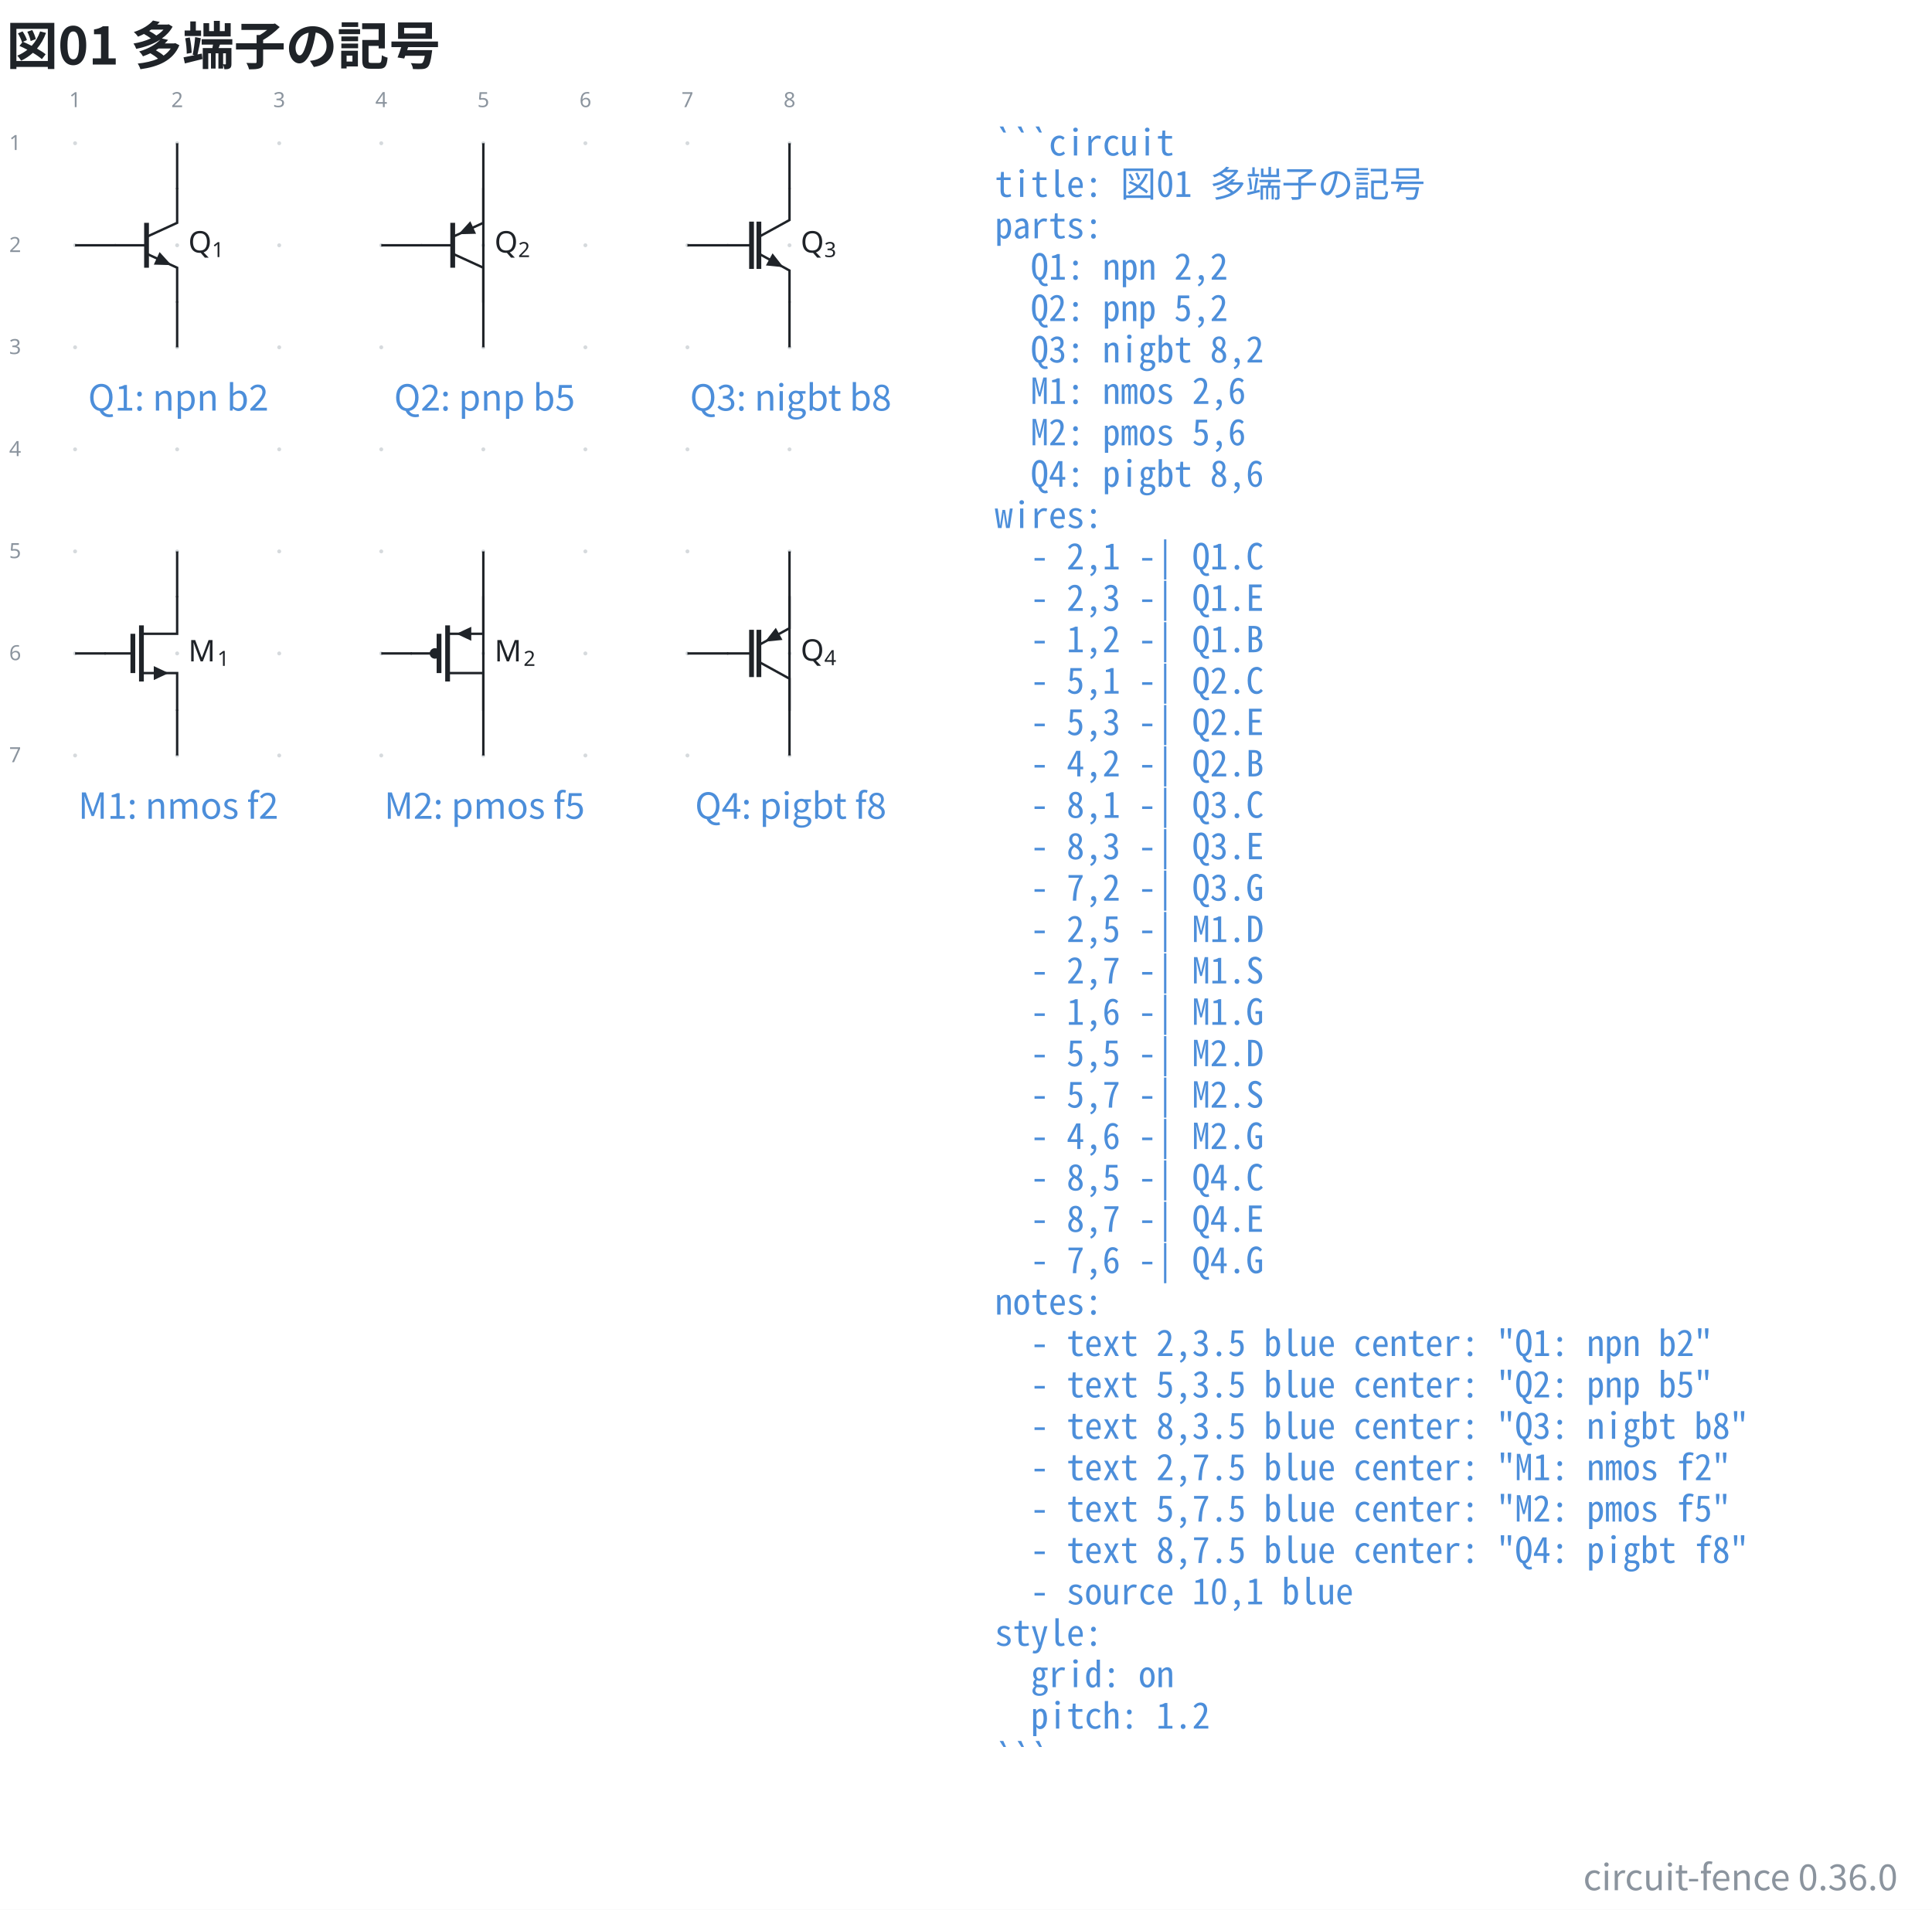
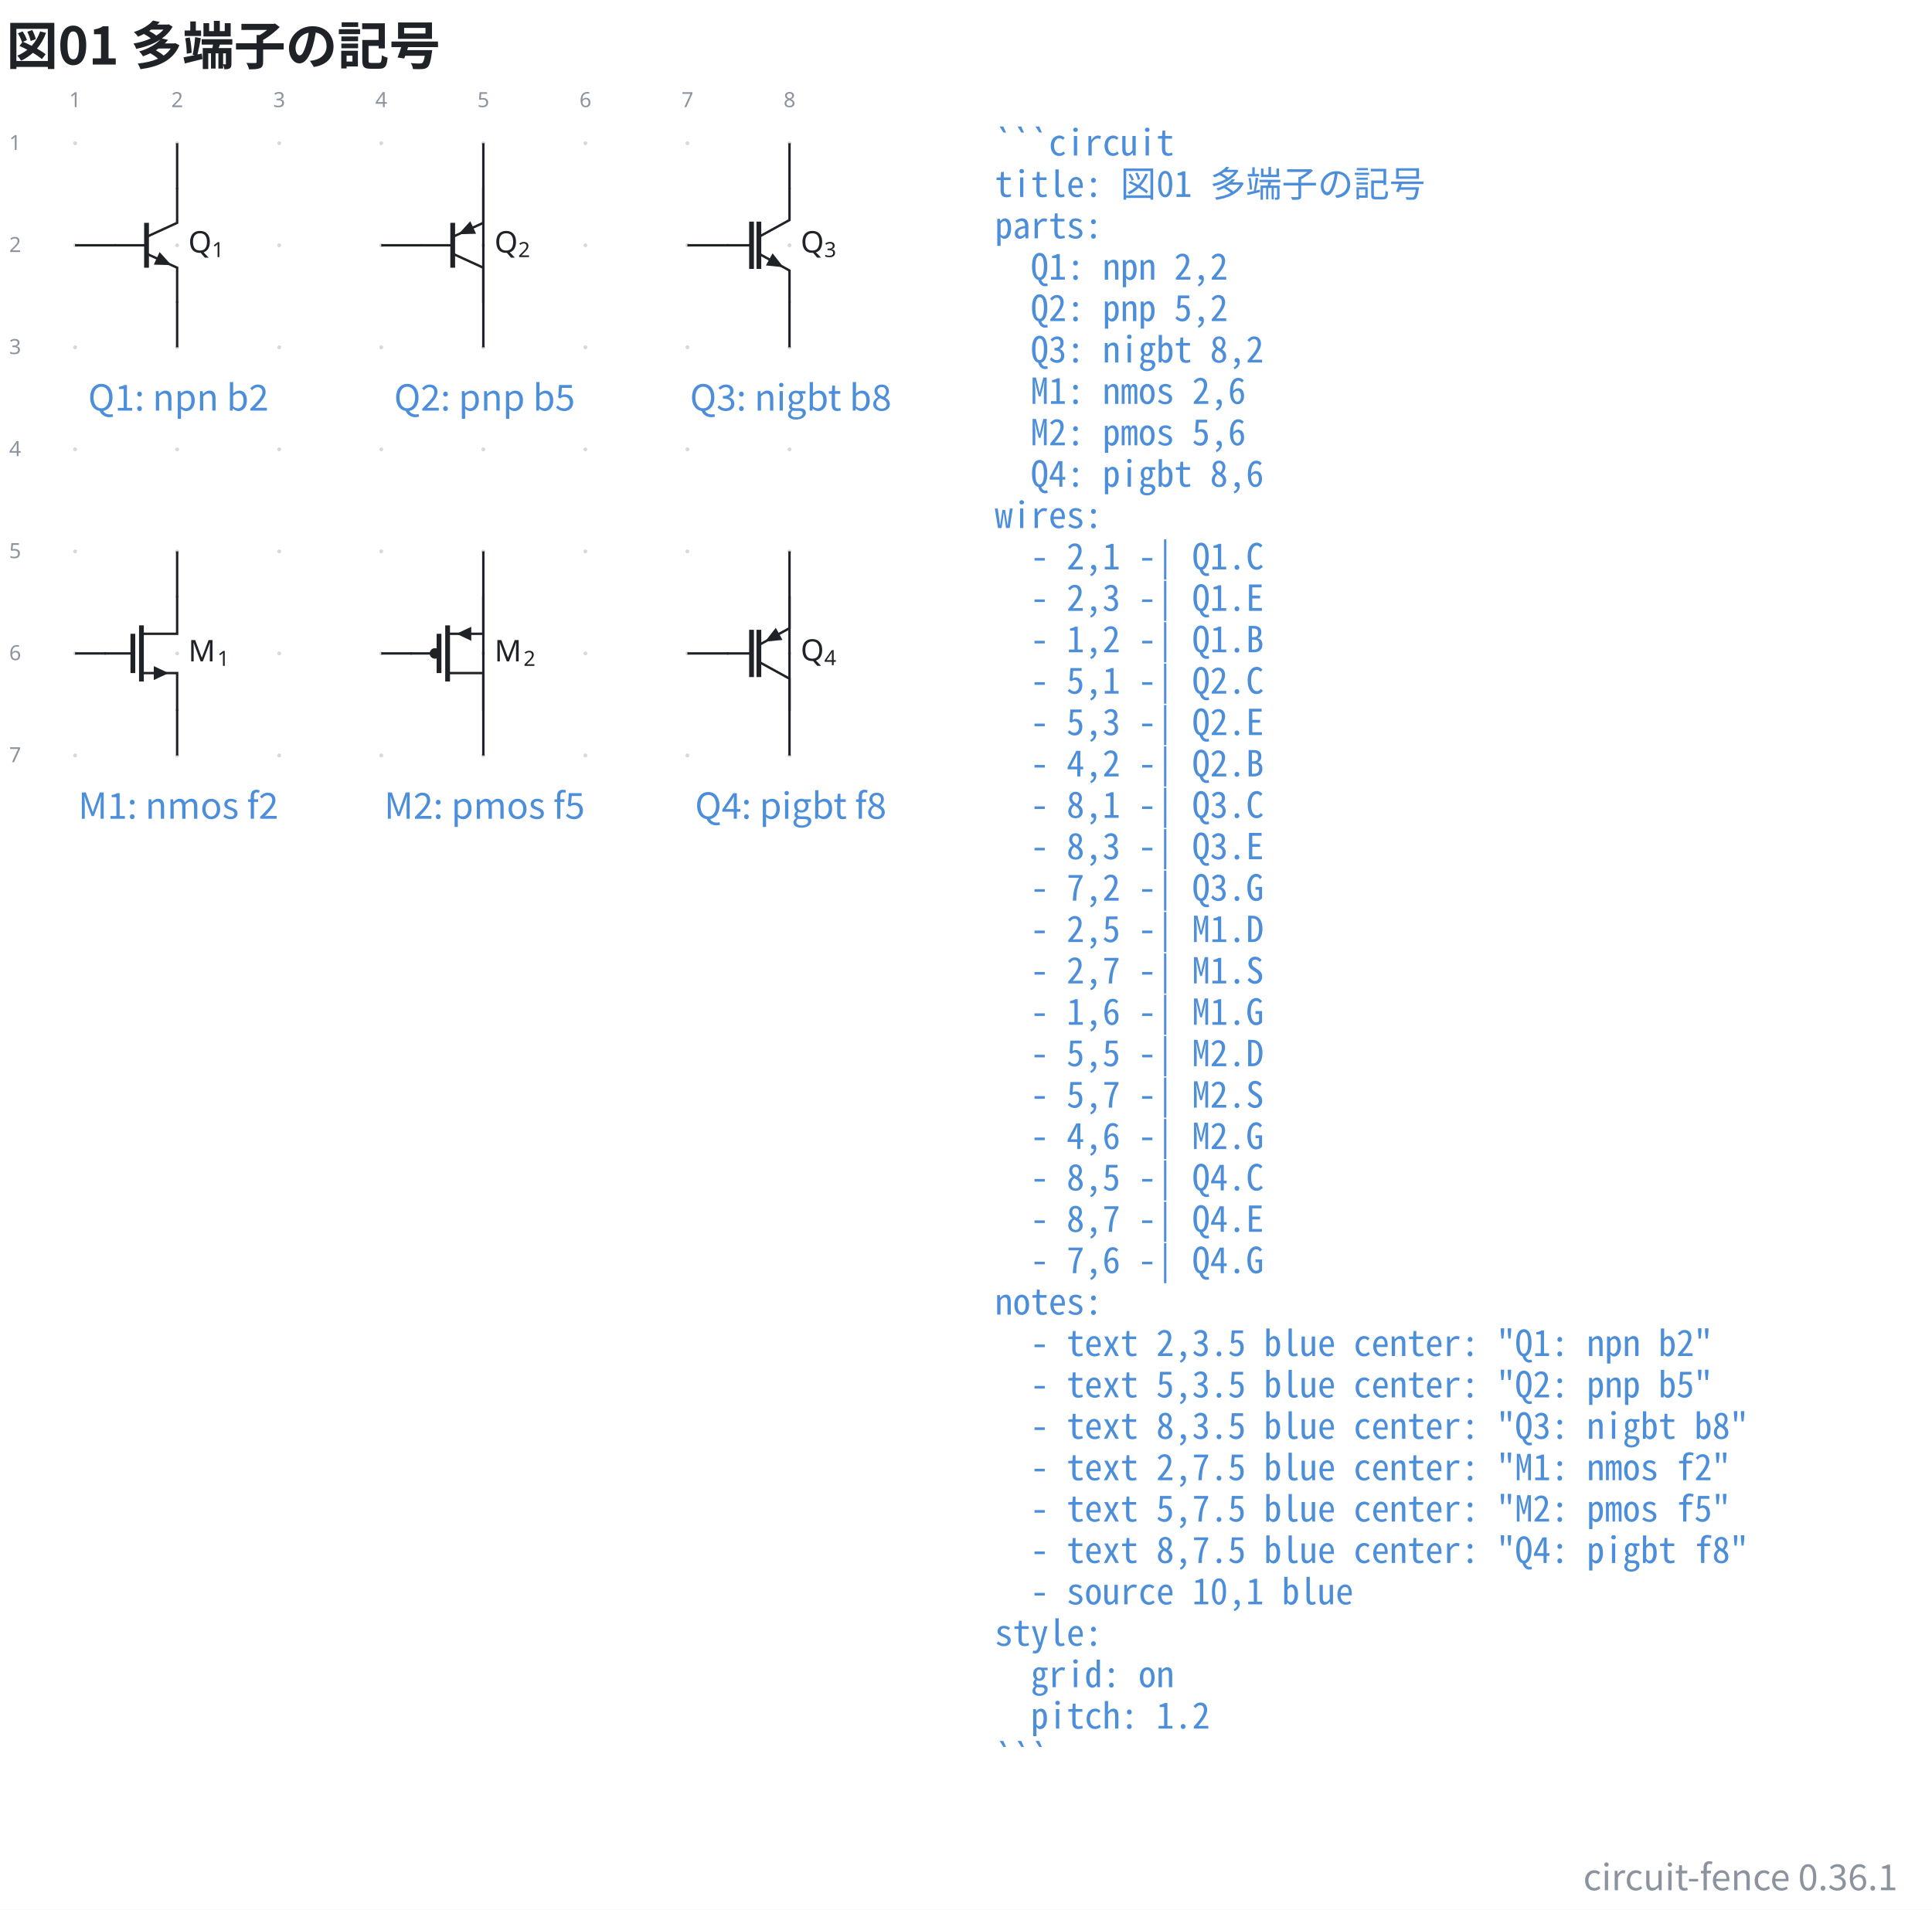
- <svg xmlns="http://www.w3.org/2000/svg" data-figure-paper="#ffffff" data-circuit-fence="0.36.0" fill="#1f2328" width="861.793" height="852.027" viewBox="-72 -72 646.345 639.02">
+ <svg xmlns="http://www.w3.org/2000/svg" data-figure-paper="#ffffff" data-circuit-fence="0.36.1" fill="#1f2328" width="861.793" height="852.027" viewBox="-72 -72 646.345 639.02">
  <rect x="-72" y="-72" width="646.345" height="639.02" fill="#ffffff" />
  <g stroke="#1f2328" stroke-miterlimit="10" stroke-width=".8">
    <path fill="#8b949e" fill-opacity=".35" stroke="none" stroke-opacity=".35" d="M-46.218-24.071a.66.66 0 1 0-1.32 0 .66.66 0 0 0 1.32 0M-46.218 10.072a.66.66 0 1 0-1.32 0 .66.66 0 0 0 1.32 0M-46.218 44.215a.66.66 0 1 0-1.32 0 .66.66 0 0 0 1.32 0M-46.218 78.359a.66.66 0 1 0-1.32 0 .66.66 0 0 0 1.32 0M-46.218 112.502a.66.66 0 1 0-1.32 0 .66.66 0 0 0 1.32 0M-46.218 146.645a.66.66 0 1 0-1.32 0 .66.66 0 0 0 1.32 0M-46.218 180.788a.66.66 0 1 0-1.32 0 .66.66 0 0 0 1.32 0M-12.075-24.071a.66.66 0 1 0-1.32 0 .66.66 0 0 0 1.32 0M-12.075 10.072a.66.66 0 1 0-1.32 0 .66.66 0 0 0 1.32 0M-12.075 44.215a.66.66 0 1 0-1.32 0 .66.66 0 0 0 1.32 0M-12.075 78.359a.66.66 0 1 0-1.32 0 .66.66 0 0 0 1.32 0M-12.075 112.502a.66.66 0 1 0-1.32 0 .66.66 0 0 0 1.32 0M-12.075 146.645a.66.66 0 1 0-1.32 0 .66.66 0 0 0 1.32 0M-12.075 180.788a.66.66 0 1 0-1.32 0 .66.66 0 0 0 1.32 0M22.069-24.071a.66.66 0 1 0-1.32 0 .66.66 0 0 0 1.32 0M22.069 10.072a.66.66 0 1 0-1.32 0 .66.66 0 0 0 1.32 0M22.069 44.215a.66.66 0 1 0-1.32 0 .66.66 0 0 0 1.32 0M22.069 78.359a.66.66 0 1 0-1.32 0 .66.66 0 0 0 1.32 0M22.069 112.502a.66.66 0 1 0-1.32 0 .66.66 0 0 0 1.32 0M22.069 146.645a.66.66 0 1 0-1.32 0 .66.66 0 0 0 1.32 0M22.069 180.788a.66.66 0 1 0-1.32 0 .66.66 0 0 0 1.32 0M56.212-24.071a.66.66 0 1 0-1.32 0 .66.66 0 0 0 1.32 0M56.212 10.072a.66.66 0 1 0-1.32 0 .66.66 0 0 0 1.32 0M56.212 44.215a.66.66 0 1 0-1.32 0 .66.66 0 0 0 1.32 0M56.212 78.359a.66.66 0 1 0-1.32 0 .66.66 0 0 0 1.32 0M56.212 112.502a.66.66 0 1 0-1.32 0 .66.66 0 0 0 1.32 0M56.212 146.645a.66.66 0 1 0-1.32 0 .66.66 0 0 0 1.32 0M56.212 180.788a.66.66 0 1 0-1.32 0 .66.66 0 0 0 1.32 0M90.355-24.071a.66.66 0 1 0-1.32 0 .66.66 0 0 0 1.32 0M90.355 10.072a.66.66 0 1 0-1.32 0 .66.66 0 0 0 1.32 0M90.355 44.215a.66.66 0 1 0-1.32 0 .66.66 0 0 0 1.32 0M90.355 78.359a.66.66 0 1 0-1.32 0 .66.66 0 0 0 1.32 0M90.355 112.502a.66.66 0 1 0-1.32 0 .66.66 0 0 0 1.32 0M90.355 146.645a.66.66 0 1 0-1.32 0 .66.66 0 0 0 1.32 0M90.355 180.788a.66.66 0 1 0-1.32 0 .66.66 0 0 0 1.32 0M124.499-24.071a.66.66 0 1 0-1.32 0 .66.66 0 0 0 1.32 0M124.499 10.072a.66.66 0 1 0-1.32 0 .66.66 0 0 0 1.32 0M124.499 44.215a.66.66 0 1 0-1.32 0 .66.66 0 0 0 1.32 0M124.499 78.359a.66.66 0 1 0-1.32 0 .66.66 0 0 0 1.32 0M124.499 112.502a.66.66 0 1 0-1.32 0 .66.66 0 0 0 1.32 0M124.499 146.645a.66.66 0 1 0-1.32 0 .66.66 0 0 0 1.32 0M124.499 180.788a.66.66 0 1 0-1.32 0 .66.66 0 0 0 1.32 0M158.642-24.071a.66.66 0 1 0-1.32 0 .66.66 0 0 0 1.32 0M158.642 10.072a.66.66 0 1 0-1.32 0 .66.66 0 0 0 1.32 0M158.642 44.215a.66.66 0 1 0-1.32 0 .66.66 0 0 0 1.32 0M158.642 78.359a.66.66 0 1 0-1.32 0 .66.66 0 0 0 1.32 0M158.642 112.502a.66.66 0 1 0-1.32 0 .66.66 0 0 0 1.32 0M158.642 146.645a.66.66 0 1 0-1.32 0 .66.66 0 0 0 1.32 0M158.642 180.788a.66.66 0 1 0-1.32 0 .66.66 0 0 0 1.32 0M192.785-24.071a.66.66 0 1 0-1.32 0 .66.66 0 0 0 1.32 0M192.785 10.072a.66.66 0 1 0-1.32 0 .66.66 0 0 0 1.32 0M192.785 44.215a.66.66 0 1 0-1.32 0 .66.66 0 0 0 1.32 0M192.785 78.359a.66.66 0 1 0-1.32 0 .66.66 0 0 0 1.32 0M192.785 112.502a.66.66 0 1 0-1.32 0 .66.66 0 0 0 1.32 0M192.785 146.645a.66.66 0 1 0-1.32 0 .66.66 0 0 0 1.32 0M192.785 180.788a.66.66 0 1 0-1.32 0 .66.66 0 0 0 1.32 0m-.66 0" />
    <g fill="#8b949e" stroke="#8b949e">
      <text x="-46.878" y="-24.071" fill="#8b949e" stroke="none" font-family="cmr7" font-size="7" transform="translate(-1.993 -12.085)">1</text>
    </g>
    <g fill="#8b949e" stroke="#8b949e">
      <text x="-46.878" y="-24.071" fill="#8b949e" stroke="none" font-family="cmr7" font-size="7" transform="translate(32.15 -12.085)">2</text>
    </g>
    <g fill="#8b949e" stroke="#8b949e">
      <text x="-46.878" y="-24.071" fill="#8b949e" stroke="none" font-family="cmr7" font-size="7" transform="translate(66.293 -12.085)">3</text>
    </g>
    <g fill="#8b949e" stroke="#8b949e">
      <text x="-46.878" y="-24.071" fill="#8b949e" stroke="none" font-family="cmr7" font-size="7" transform="translate(100.437 -12.085)">4</text>
    </g>
    <g fill="#8b949e" stroke="#8b949e">
      <text x="-46.878" y="-24.071" fill="#8b949e" stroke="none" font-family="cmr7" font-size="7" transform="translate(134.58 -12.085)">5</text>
    </g>
    <g fill="#8b949e" stroke="#8b949e">
      <text x="-46.878" y="-24.071" fill="#8b949e" stroke="none" font-family="cmr7" font-size="7" transform="translate(168.723 -12.085)">6</text>
    </g>
    <g fill="#8b949e" stroke="#8b949e">
      <text x="-46.878" y="-24.071" fill="#8b949e" stroke="none" font-family="cmr7" font-size="7" transform="translate(202.867 -12.085)">7</text>
    </g>
    <g fill="#8b949e" stroke="#8b949e">
      <text x="-46.878" y="-24.071" fill="#8b949e" stroke="none" font-family="cmr7" font-size="7" transform="translate(237.01 -12.085)">8</text>
    </g>
    <g fill="#8b949e" stroke="#8b949e">
      <text x="-46.878" y="-24.071" fill="#8b949e" stroke="none" font-family="cmr7" font-size="7" transform="translate(-22.06 2.256)">1</text>
    </g>
    <g fill="#8b949e" stroke="#8b949e">
      <text x="-46.878" y="-24.071" fill="#8b949e" stroke="none" font-family="cmr7" font-size="7" transform="translate(-22.06 36.399)">2</text>
    </g>
    <g fill="#8b949e" stroke="#8b949e">
      <text x="-46.878" y="-24.071" fill="#8b949e" stroke="none" font-family="cmr7" font-size="7" transform="translate(-22.06 70.542)">3</text>
    </g>
    <g fill="#8b949e" stroke="#8b949e">
      <text x="-46.878" y="-24.071" fill="#8b949e" stroke="none" font-family="cmr7" font-size="7" transform="translate(-22.06 104.686)">4</text>
    </g>
    <g fill="#8b949e" stroke="#8b949e">
      <text x="-46.878" y="-24.071" fill="#8b949e" stroke="none" font-family="cmr7" font-size="7" transform="translate(-22.06 138.829)">5</text>
    </g>
    <g fill="#8b949e" stroke="#8b949e">
      <text x="-46.878" y="-24.071" fill="#8b949e" stroke="none" font-family="cmr7" font-size="7" transform="translate(-22.06 172.972)">6</text>
    </g>
    <g fill="#8b949e" stroke="#8b949e">
      <text x="-46.878" y="-24.071" fill="#8b949e" stroke="none" font-family="cmr7" font-size="7" transform="translate(-22.06 207.115)">7</text>
    </g>
    <path fill="none" d="M-12.735-9.107V2.561l-10.243 4.694" />
    <path fill="none" stroke-width="1.6" d="M-22.978 2.56v15.023" />
    <path fill="none" d="m-22.978 12.889 10.243 4.694v11.668" />
    <path stroke="none" d="m-19.578 14.447.965-2.104 3.964 4.363-5.893-.155Z" />
    <path fill="none" d="M-22.978 10.072H-33.62" />
    <g stroke="none">
      <text x="-46.878" y="-24.071" font-family="cmmi10" font-size="10" transform="translate(37.876 36.588)">Q</text>
      <text x="-38.972" y="-22.571" font-family="cmr7" font-size="7" transform="translate(37.876 36.588)">1</text>
    </g>
    <path fill="none" d="M89.695-9.107V2.561L79.452 7.255" />
    <path fill="none" stroke-width="1.6" d="M79.452 2.56v15.023" />
    <path fill="none" d="m79.452 12.889 10.243 4.694v11.668" />
    <path stroke="none" d="m86.295 4.119.965 2.104-5.893.155 3.964-4.363Z" />
    <path fill="none" d="M79.452 10.072H68.81" />
    <g stroke="none">
      <text x="-46.878" y="-24.071" font-family="cmmi10" font-size="10" transform="translate(140.306 36.588)">Q</text>
      <text x="-38.972" y="-22.571" font-family="cmr7" font-size="7" transform="translate(140.306 36.588)">2</text>
    </g>
    <path fill="none" d="M192.125-9.107V1.622l-10.243 5.633" />
    <path fill="none" stroke-width="1.6" d="M179.424 2.16v15.823m2.458-15.822v15.822" />
    <path fill="none" d="m181.882 12.889 10.243 5.633v10.729" />
    <path stroke="none" d="m185.344 14.793 1.116-2.028 3.635 4.64-5.866-.584Z" />
    <path fill="none" d="M179.424 10.072h-8.185" />
    <g stroke="none">
      <text x="-46.878" y="-24.071" font-family="cmmi10" font-size="10" transform="translate(242.736 36.588)">Q</text>
      <text x="-38.972" y="-22.571" font-family="cmr7" font-size="7" transform="translate(242.736 36.588)">3</text>
    </g>
    <path fill="none" d="M-12.735 127.466v12.606h-11.95m0 13.146h11.95v12.606" />
    <path fill="none" stroke-width="1.6" d="M-24.685 137.256v18.779m-2.868-15.963v13.146" />
    <path d="M-20.155 153.218v1.707l3.627-1.707-3.627-1.707v1.707" />
    <path fill="none" d="M-27.553 146.645h-9.482" />
    <g stroke="none">
      <text x="-46.878" y="-24.071" font-family="cmmi10" font-size="10" transform="translate(37.876 173.383)">M</text>
      <text x="-37.176" y="-22.571" font-family="cmr7" font-size="7" transform="translate(37.876 173.383)">1</text>
    </g>
    <path fill="none" d="M89.695 127.466v12.606h-11.95" />
    <path d="M85.262 140.072v-1.707l-3.628 1.707 3.628 1.708v-1.708" />
    <path fill="none" stroke-width="1.6" d="M77.745 137.256v18.779m-2.868-15.963v13.146" />
    <path fill="none" d="M77.745 153.218h11.95v12.606M74.877 146.645h-9.482" />
    <path d="M74.877 146.645a1.365 1.365 0 1 0-2.73 0 1.365 1.365 0 0 0 2.73 0Zm-1.365 0" />
    <g stroke="none">
      <text x="-46.878" y="-24.071" font-family="cmmi10" font-size="10" transform="translate(140.306 173.383)">M</text>
      <text x="-37.176" y="-22.571" font-family="cmr7" font-size="7" transform="translate(140.306 173.383)">2</text>
    </g>
    <path fill="none" d="M192.125 127.466v10.729l-10.243 5.633" />
    <path fill="none" stroke-width="1.6" d="M179.424 138.734v15.823m2.458-15.823v15.823" />
    <path fill="none" d="m181.882 149.462 10.243 5.634v10.728" />
    <path stroke="none" d="m188.663 140.099 1.115 2.028-5.866.585 3.635-4.64Z" />
    <path fill="none" d="M179.424 146.645h-8.185" />
    <g stroke="none">
      <text x="-46.878" y="-24.071" font-family="cmmi10" font-size="10" transform="translate(242.736 173.16)">Q</text>
      <text x="-38.972" y="-22.571" font-family="cmr7" font-size="7" transform="translate(242.736 173.16)">4</text>
    </g>
    <path fill="none" d="M-12.735-24.071v15.364M-12.735 44.215V28.851M-46.878 10.072h13.657M89.695-24.071V28.85M89.695 44.215V-8.707M55.552 10.072H69.21M192.125-24.071v15.364M192.125 44.215V28.851M157.982 10.072h13.657M-12.735 112.502v15.364M-12.735 180.788v-15.364M-46.878 146.645h10.243M89.695 112.502v52.922M89.695 180.788v-52.922M55.552 146.645h10.243M192.125 112.502v52.922M192.125 180.788v-52.922M157.982 146.645h13.657" />
    <g>
      <text x="-46.878" y="-24.071" fill="#4c8eda" stroke="none" font-family="'Noto Sans CJK JP','Noto Sans JP','Hiragino Sans','Yu Gothic',sans-serif" font-size="12" transform="translate(34.543 89.458)" text-anchor="middle">Q1: npn b2</text>
    </g>
    <g>
      <text x="-46.878" y="-24.071" fill="#4c8eda" stroke="none" font-family="'Noto Sans CJK JP','Noto Sans JP','Hiragino Sans','Yu Gothic',sans-serif" font-size="12" transform="translate(136.973 89.458)" text-anchor="middle">Q2: pnp b5</text>
    </g>
    <g>
      <text x="-46.878" y="-24.071" fill="#4c8eda" stroke="none" font-family="'Noto Sans CJK JP','Noto Sans JP','Hiragino Sans','Yu Gothic',sans-serif" font-size="12" transform="translate(239.403 89.458)" text-anchor="middle">Q3: nigbt b8</text>
    </g>
    <g>
      <text x="-46.878" y="-24.071" fill="#4c8eda" stroke="none" font-family="'Noto Sans CJK JP','Noto Sans JP','Hiragino Sans','Yu Gothic',sans-serif" font-size="12" transform="translate(34.543 226.031)" text-anchor="middle">M1: nmos f2</text>
    </g>
    <g>
      <text x="-46.878" y="-24.071" fill="#4c8eda" stroke="none" font-family="'Noto Sans CJK JP','Noto Sans JP','Hiragino Sans','Yu Gothic',sans-serif" font-size="12" transform="translate(136.973 226.031)" text-anchor="middle">M2: pmos f5</text>
    </g>
    <g>
      <text x="-46.878" y="-24.071" fill="#4c8eda" stroke="none" font-family="'Noto Sans CJK JP','Noto Sans JP','Hiragino Sans','Yu Gothic',sans-serif" font-size="12" transform="translate(239.403 226.031)" text-anchor="middle">Q4: pigbt f8</text>
    </g>
    <g>
      <text x="-46.878" y="-24.071" fill="#4c8eda" stroke="none" font-family="'Noto Sans Mono CJK JP',ui-monospace,'SFMono-Regular',Consolas,'Liberation Mono',monospace" font-size="12" transform="translate(307.69 4.1)" xml:space="preserve">```circuit</text>
    </g>
    <g>
      <text x="-46.878" y="-24.071" fill="#4c8eda" stroke="none" font-family="'Noto Sans Mono CJK JP',ui-monospace,'SFMono-Regular',Consolas,'Liberation Mono',monospace" font-size="12" transform="translate(307.69 17.956)" xml:space="preserve">title: 図01 多端子の記号</text>
    </g>
    <g>
      <text x="-46.878" y="-24.071" fill="#4c8eda" stroke="none" font-family="'Noto Sans Mono CJK JP',ui-monospace,'SFMono-Regular',Consolas,'Liberation Mono',monospace" font-size="12" transform="translate(307.69 31.813)" xml:space="preserve">parts:</text>
    </g>
    <g>
      <text x="-46.878" y="-24.071" fill="#4c8eda" stroke="none" font-family="'Noto Sans Mono CJK JP',ui-monospace,'SFMono-Regular',Consolas,'Liberation Mono',monospace" font-size="12" transform="translate(307.69 45.641)" xml:space="preserve">  Q1: npn 2,2</text>
    </g>
    <g>
      <text x="-46.878" y="-24.071" fill="#4c8eda" stroke="none" font-family="'Noto Sans Mono CJK JP',ui-monospace,'SFMono-Regular',Consolas,'Liberation Mono',monospace" font-size="12" transform="translate(307.69 59.498)" xml:space="preserve">  Q2: pnp 5,2</text>
    </g>
    <g>
      <text x="-46.878" y="-24.071" fill="#4c8eda" stroke="none" font-family="'Noto Sans Mono CJK JP',ui-monospace,'SFMono-Regular',Consolas,'Liberation Mono',monospace" font-size="12" transform="translate(307.69 73.354)" xml:space="preserve">  Q3: nigbt 8,2</text>
    </g>
    <g>
      <text x="-46.878" y="-24.071" fill="#4c8eda" stroke="none" font-family="'Noto Sans Mono CJK JP',ui-monospace,'SFMono-Regular',Consolas,'Liberation Mono',monospace" font-size="12" transform="translate(307.69 87.21)" xml:space="preserve">  M1: nmos 2,6</text>
    </g>
    <g>
      <text x="-46.878" y="-24.071" fill="#4c8eda" stroke="none" font-family="'Noto Sans Mono CJK JP',ui-monospace,'SFMono-Regular',Consolas,'Liberation Mono',monospace" font-size="12" transform="translate(307.69 101.067)" xml:space="preserve">  M2: pmos 5,6</text>
    </g>
    <g>
      <text x="-46.878" y="-24.071" fill="#4c8eda" stroke="none" font-family="'Noto Sans Mono CJK JP',ui-monospace,'SFMono-Regular',Consolas,'Liberation Mono',monospace" font-size="12" transform="translate(307.69 114.924)" xml:space="preserve">  Q4: pigbt 8,6</text>
    </g>
    <g>
      <text x="-46.878" y="-24.071" fill="#4c8eda" stroke="none" font-family="'Noto Sans Mono CJK JP',ui-monospace,'SFMono-Regular',Consolas,'Liberation Mono',monospace" font-size="12" transform="translate(307.69 128.751)" xml:space="preserve">wires:</text>
    </g>
    <g>
      <text x="-46.878" y="-24.071" fill="#4c8eda" stroke="none" font-family="'Noto Sans Mono CJK JP',ui-monospace,'SFMono-Regular',Consolas,'Liberation Mono',monospace" font-size="12" transform="translate(307.69 142.608)" xml:space="preserve">  - 2,1 -| Q1.C</text>
    </g>
    <g>
      <text x="-46.878" y="-24.071" fill="#4c8eda" stroke="none" font-family="'Noto Sans Mono CJK JP',ui-monospace,'SFMono-Regular',Consolas,'Liberation Mono',monospace" font-size="12" transform="translate(307.69 156.464)" xml:space="preserve">  - 2,3 -| Q1.E</text>
    </g>
    <g>
      <text x="-46.878" y="-24.071" fill="#4c8eda" stroke="none" font-family="'Noto Sans Mono CJK JP',ui-monospace,'SFMono-Regular',Consolas,'Liberation Mono',monospace" font-size="12" transform="translate(307.69 170.32)" xml:space="preserve">  - 1,2 -| Q1.B</text>
    </g>
    <g>
      <text x="-46.878" y="-24.071" fill="#4c8eda" stroke="none" font-family="'Noto Sans Mono CJK JP',ui-monospace,'SFMono-Regular',Consolas,'Liberation Mono',monospace" font-size="12" transform="translate(307.69 184.177)" xml:space="preserve">  - 5,1 -| Q2.C</text>
    </g>
    <g>
      <text x="-46.878" y="-24.071" fill="#4c8eda" stroke="none" font-family="'Noto Sans Mono CJK JP',ui-monospace,'SFMono-Regular',Consolas,'Liberation Mono',monospace" font-size="12" transform="translate(307.69 198.034)" xml:space="preserve">  - 5,3 -| Q2.E</text>
    </g>
    <g>
      <text x="-46.878" y="-24.071" fill="#4c8eda" stroke="none" font-family="'Noto Sans Mono CJK JP',ui-monospace,'SFMono-Regular',Consolas,'Liberation Mono',monospace" font-size="12" transform="translate(307.69 211.862)" xml:space="preserve">  - 4,2 -| Q2.B</text>
    </g>
    <g>
      <text x="-46.878" y="-24.071" fill="#4c8eda" stroke="none" font-family="'Noto Sans Mono CJK JP',ui-monospace,'SFMono-Regular',Consolas,'Liberation Mono',monospace" font-size="12" transform="translate(307.69 225.718)" xml:space="preserve">  - 8,1 -| Q3.C</text>
    </g>
    <g>
      <text x="-46.878" y="-24.071" fill="#4c8eda" stroke="none" font-family="'Noto Sans Mono CJK JP',ui-monospace,'SFMono-Regular',Consolas,'Liberation Mono',monospace" font-size="12" transform="translate(307.69 239.575)" xml:space="preserve">  - 8,3 -| Q3.E</text>
    </g>
    <g>
      <text x="-46.878" y="-24.071" fill="#4c8eda" stroke="none" font-family="'Noto Sans Mono CJK JP',ui-monospace,'SFMono-Regular',Consolas,'Liberation Mono',monospace" font-size="12" transform="translate(307.69 253.431)" xml:space="preserve">  - 7,2 -| Q3.G</text>
    </g>
    <g>
      <text x="-46.878" y="-24.071" fill="#4c8eda" stroke="none" font-family="'Noto Sans Mono CJK JP',ui-monospace,'SFMono-Regular',Consolas,'Liberation Mono',monospace" font-size="12" transform="translate(307.69 267.288)" xml:space="preserve">  - 2,5 -| M1.D</text>
    </g>
    <g>
      <text x="-46.878" y="-24.071" fill="#4c8eda" stroke="none" font-family="'Noto Sans Mono CJK JP',ui-monospace,'SFMono-Regular',Consolas,'Liberation Mono',monospace" font-size="12" transform="translate(307.69 281.144)" xml:space="preserve">  - 2,7 -| M1.S</text>
    </g>
    <g>
      <text x="-46.878" y="-24.071" fill="#4c8eda" stroke="none" font-family="'Noto Sans Mono CJK JP',ui-monospace,'SFMono-Regular',Consolas,'Liberation Mono',monospace" font-size="12" transform="translate(307.69 294.973)" xml:space="preserve">  - 1,6 -| M1.G</text>
    </g>
    <g>
      <text x="-46.878" y="-24.071" fill="#4c8eda" stroke="none" font-family="'Noto Sans Mono CJK JP',ui-monospace,'SFMono-Regular',Consolas,'Liberation Mono',monospace" font-size="12" transform="translate(307.69 308.83)" xml:space="preserve">  - 5,5 -| M2.D</text>
    </g>
    <g>
      <text x="-46.878" y="-24.071" fill="#4c8eda" stroke="none" font-family="'Noto Sans Mono CJK JP',ui-monospace,'SFMono-Regular',Consolas,'Liberation Mono',monospace" font-size="12" transform="translate(307.69 322.686)" xml:space="preserve">  - 5,7 -| M2.S</text>
    </g>
    <g>
      <text x="-46.878" y="-24.071" fill="#4c8eda" stroke="none" font-family="'Noto Sans Mono CJK JP',ui-monospace,'SFMono-Regular',Consolas,'Liberation Mono',monospace" font-size="12" transform="translate(307.69 336.542)" xml:space="preserve">  - 4,6 -| M2.G</text>
    </g>
    <g>
      <text x="-46.878" y="-24.071" fill="#4c8eda" stroke="none" font-family="'Noto Sans Mono CJK JP',ui-monospace,'SFMono-Regular',Consolas,'Liberation Mono',monospace" font-size="12" transform="translate(307.69 350.398)" xml:space="preserve">  - 8,5 -| Q4.C</text>
    </g>
    <g>
      <text x="-46.878" y="-24.071" fill="#4c8eda" stroke="none" font-family="'Noto Sans Mono CJK JP',ui-monospace,'SFMono-Regular',Consolas,'Liberation Mono',monospace" font-size="12" transform="translate(307.69 364.255)" xml:space="preserve">  - 8,7 -| Q4.E</text>
    </g>
    <g>
      <text x="-46.878" y="-24.071" fill="#4c8eda" stroke="none" font-family="'Noto Sans Mono CJK JP',ui-monospace,'SFMono-Regular',Consolas,'Liberation Mono',monospace" font-size="12" transform="translate(307.69 378.083)" xml:space="preserve">  - 7,6 -| Q4.G</text>
    </g>
    <g>
      <text x="-46.878" y="-24.071" fill="#4c8eda" stroke="none" font-family="'Noto Sans Mono CJK JP',ui-monospace,'SFMono-Regular',Consolas,'Liberation Mono',monospace" font-size="12" transform="translate(307.69 391.94)" xml:space="preserve">notes:</text>
    </g>
    <g>
      <text x="-46.878" y="-24.071" fill="#4c8eda" stroke="none" font-family="'Noto Sans Mono CJK JP',ui-monospace,'SFMono-Regular',Consolas,'Liberation Mono',monospace" font-size="12" transform="translate(307.69 405.796)" xml:space="preserve">  - text 2,3.5 blue center: "Q1: npn b2"</text>
    </g>
    <g>
      <text x="-46.878" y="-24.071" fill="#4c8eda" stroke="none" font-family="'Noto Sans Mono CJK JP',ui-monospace,'SFMono-Regular',Consolas,'Liberation Mono',monospace" font-size="12" transform="translate(307.69 419.652)" xml:space="preserve">  - text 5,3.5 blue center: "Q2: pnp b5"</text>
    </g>
    <g>
      <text x="-46.878" y="-24.071" fill="#4c8eda" stroke="none" font-family="'Noto Sans Mono CJK JP',ui-monospace,'SFMono-Regular',Consolas,'Liberation Mono',monospace" font-size="12" transform="translate(307.69 433.509)" xml:space="preserve">  - text 8,3.5 blue center: "Q3: nigbt b8"</text>
    </g>
    <g>
      <text x="-46.878" y="-24.071" fill="#4c8eda" stroke="none" font-family="'Noto Sans Mono CJK JP',ui-monospace,'SFMono-Regular',Consolas,'Liberation Mono',monospace" font-size="12" transform="translate(307.69 447.365)" xml:space="preserve">  - text 2,7.5 blue center: "M1: nmos f2"</text>
    </g>
    <g>
      <text x="-46.878" y="-24.071" fill="#4c8eda" stroke="none" font-family="'Noto Sans Mono CJK JP',ui-monospace,'SFMono-Regular',Consolas,'Liberation Mono',monospace" font-size="12" transform="translate(307.69 461.193)" xml:space="preserve">  - text 5,7.5 blue center: "M2: pmos f5"</text>
    </g>
    <g>
      <text x="-46.878" y="-24.071" fill="#4c8eda" stroke="none" font-family="'Noto Sans Mono CJK JP',ui-monospace,'SFMono-Regular',Consolas,'Liberation Mono',monospace" font-size="12" transform="translate(307.69 475.05)" xml:space="preserve">  - text 8,7.5 blue center: "Q4: pigbt f8"</text>
    </g>
    <g>
      <text x="-46.878" y="-24.071" fill="#4c8eda" stroke="none" font-family="'Noto Sans Mono CJK JP',ui-monospace,'SFMono-Regular',Consolas,'Liberation Mono',monospace" font-size="12" transform="translate(307.69 488.906)" xml:space="preserve">  - source 10,1 blue</text>
    </g>
    <g>
      <text x="-46.878" y="-24.071" fill="#4c8eda" stroke="none" font-family="'Noto Sans Mono CJK JP',ui-monospace,'SFMono-Regular',Consolas,'Liberation Mono',monospace" font-size="12" transform="translate(307.69 502.763)" xml:space="preserve">style:</text>
    </g>
    <g>
      <text x="-46.878" y="-24.071" fill="#4c8eda" stroke="none" font-family="'Noto Sans Mono CJK JP',ui-monospace,'SFMono-Regular',Consolas,'Liberation Mono',monospace" font-size="12" transform="translate(307.69 516.62)" xml:space="preserve">  grid: on</text>
    </g>
    <g>
      <text x="-46.878" y="-24.071" fill="#4c8eda" stroke="none" font-family="'Noto Sans Mono CJK JP',ui-monospace,'SFMono-Regular',Consolas,'Liberation Mono',monospace" font-size="12" transform="translate(307.69 530.476)" xml:space="preserve">  pitch: 1.2</text>
    </g>
    <g>
      <text x="-46.878" y="-24.071" fill="#4c8eda" stroke="none" font-family="'Noto Sans Mono CJK JP',ui-monospace,'SFMono-Regular',Consolas,'Liberation Mono',monospace" font-size="12" transform="translate(307.69 544.304)" xml:space="preserve">```</text>
    </g>
    <g>
      <text x="-46.878" y="-24.071" fill="#1f2328" stroke="none" font-family="'Noto Sans CJK JP','Noto Sans JP','Hiragino Sans','Yu Gothic',sans-serif" font-size="17.28" transform="translate(-22.992 -26.329)" font-weight="bold">図01 多端子の記号</text>
    </g>
    <g>
-       <text x="-46.878" y="-24.071" fill="#8b949e" stroke="none" font-family="'Noto Sans CJK JP','Noto Sans JP','Hiragino Sans','Yu Gothic',sans-serif" font-size="12" transform="translate(609.745 584.549)" text-anchor="end">circuit-fence 0.36.0</text>
+       <text x="-46.878" y="-24.071" fill="#8b949e" stroke="none" font-family="'Noto Sans CJK JP','Noto Sans JP','Hiragino Sans','Yu Gothic',sans-serif" font-size="12" transform="translate(609.745 584.549)" text-anchor="end">circuit-fence 0.36.1</text>
    </g>
  </g>
</svg>
